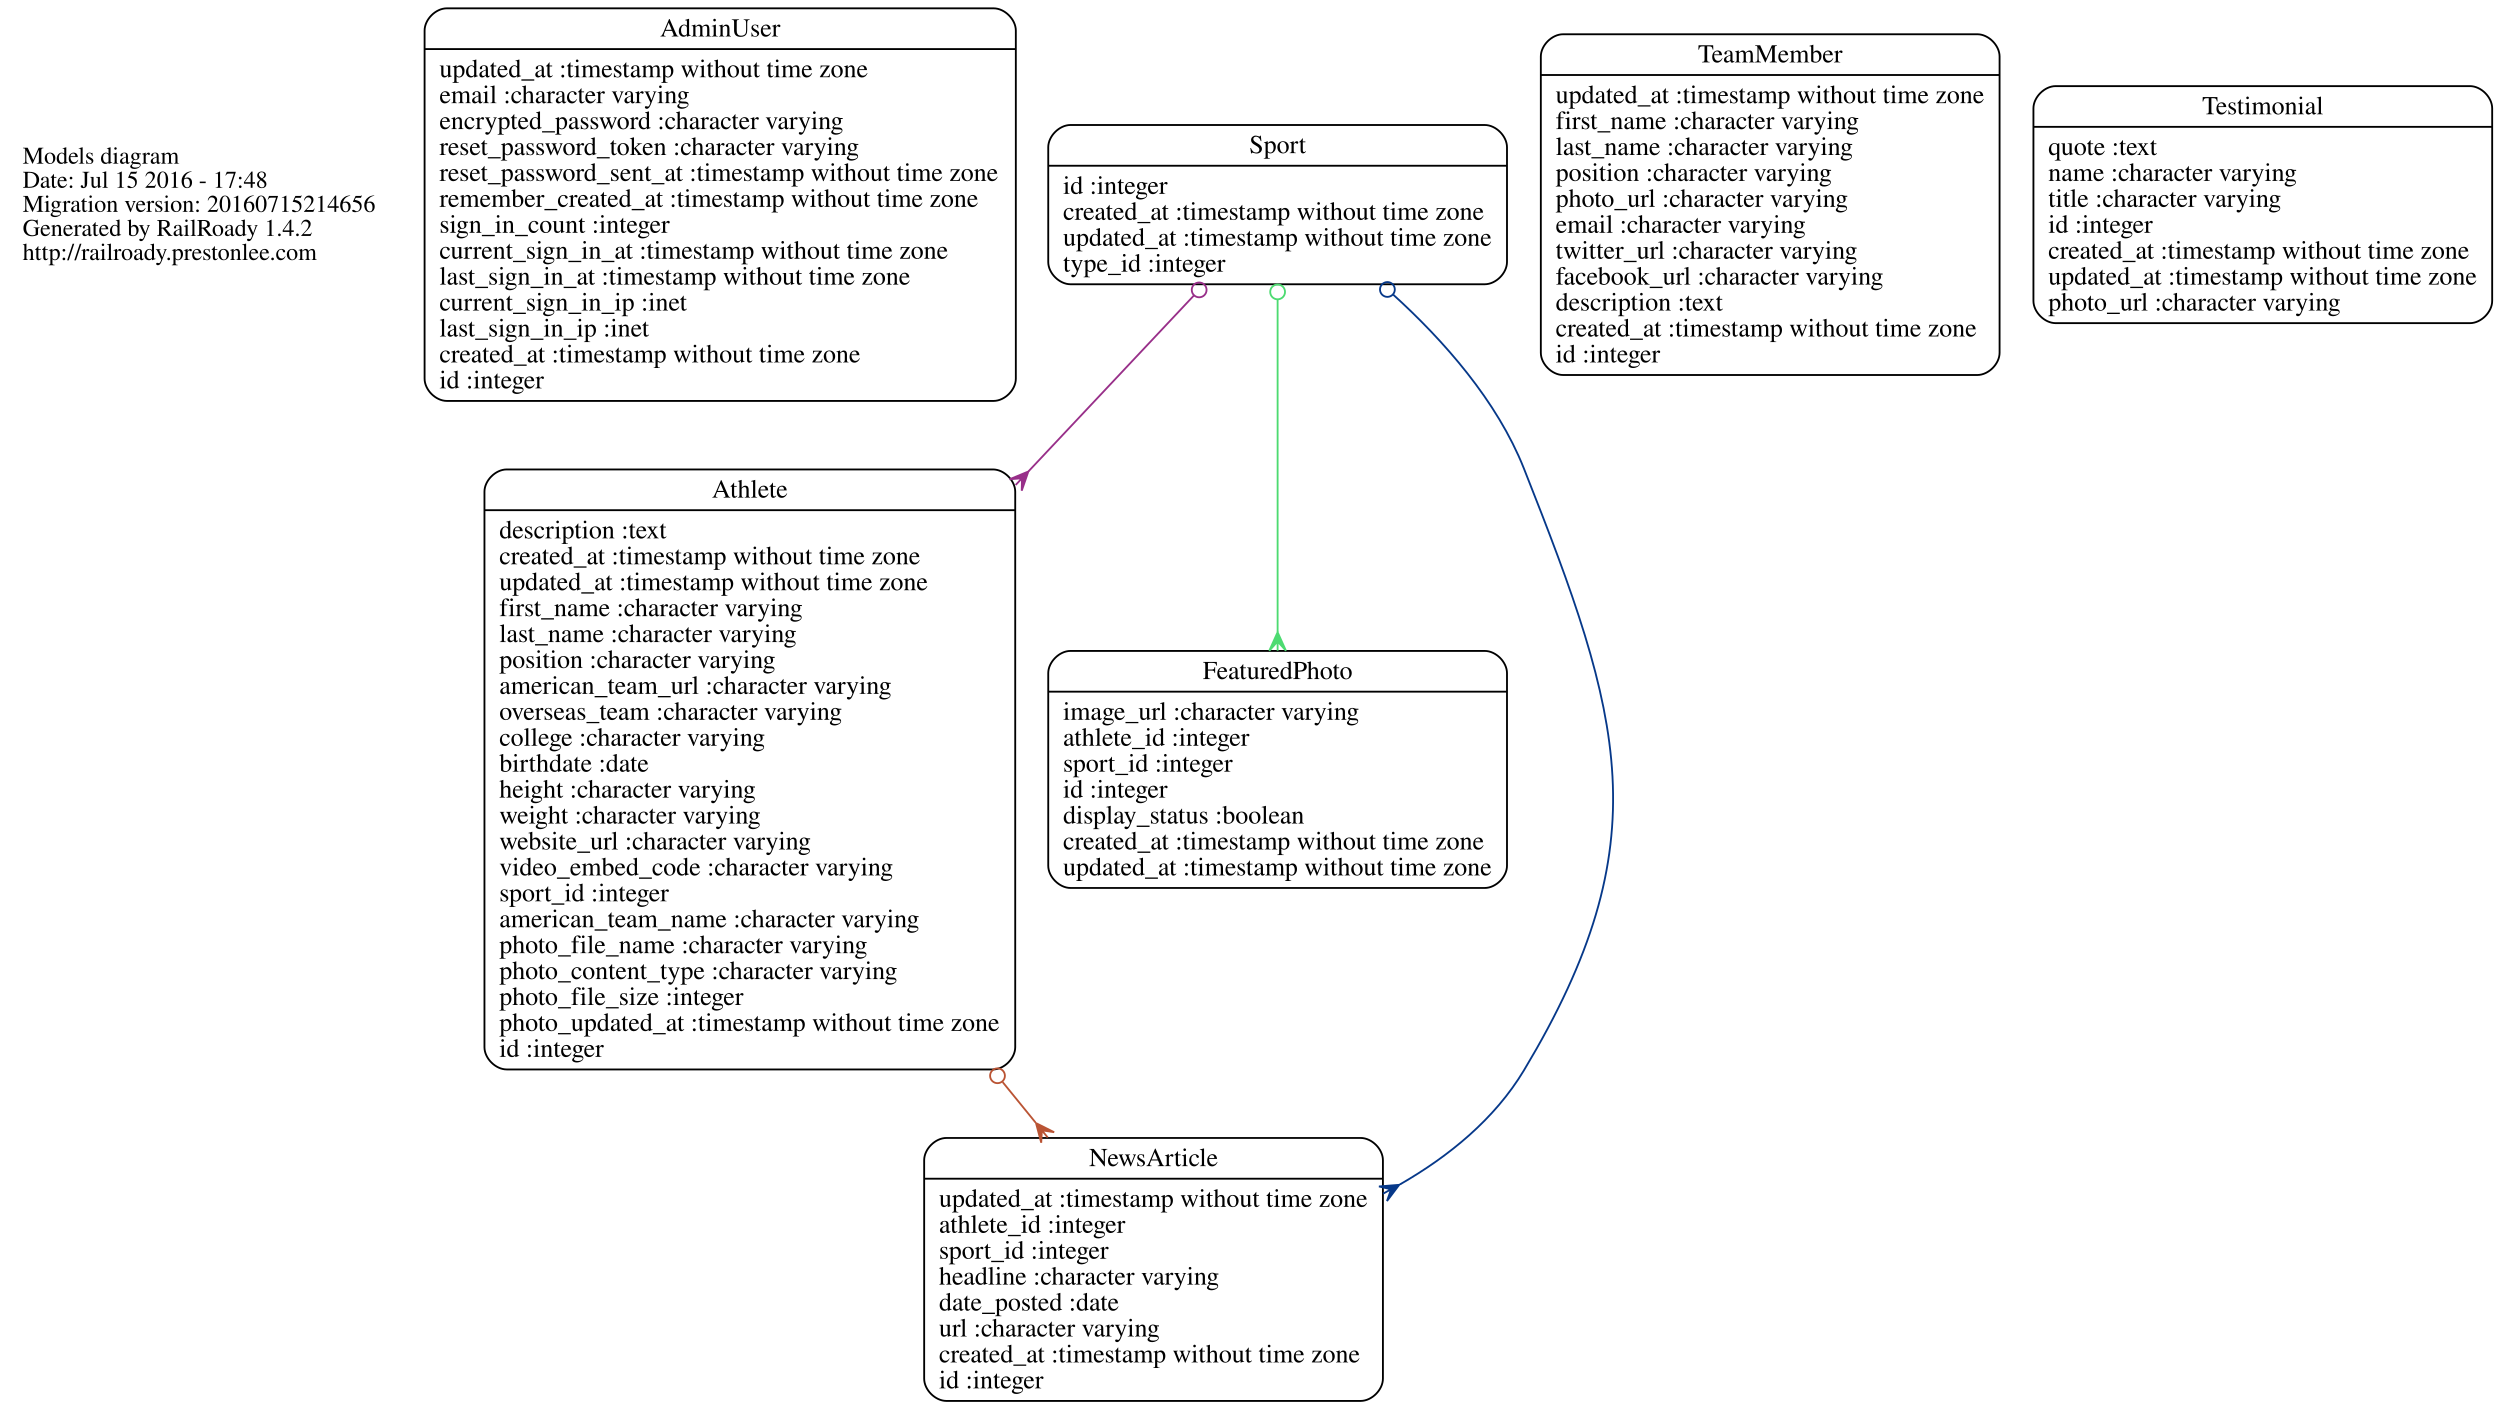
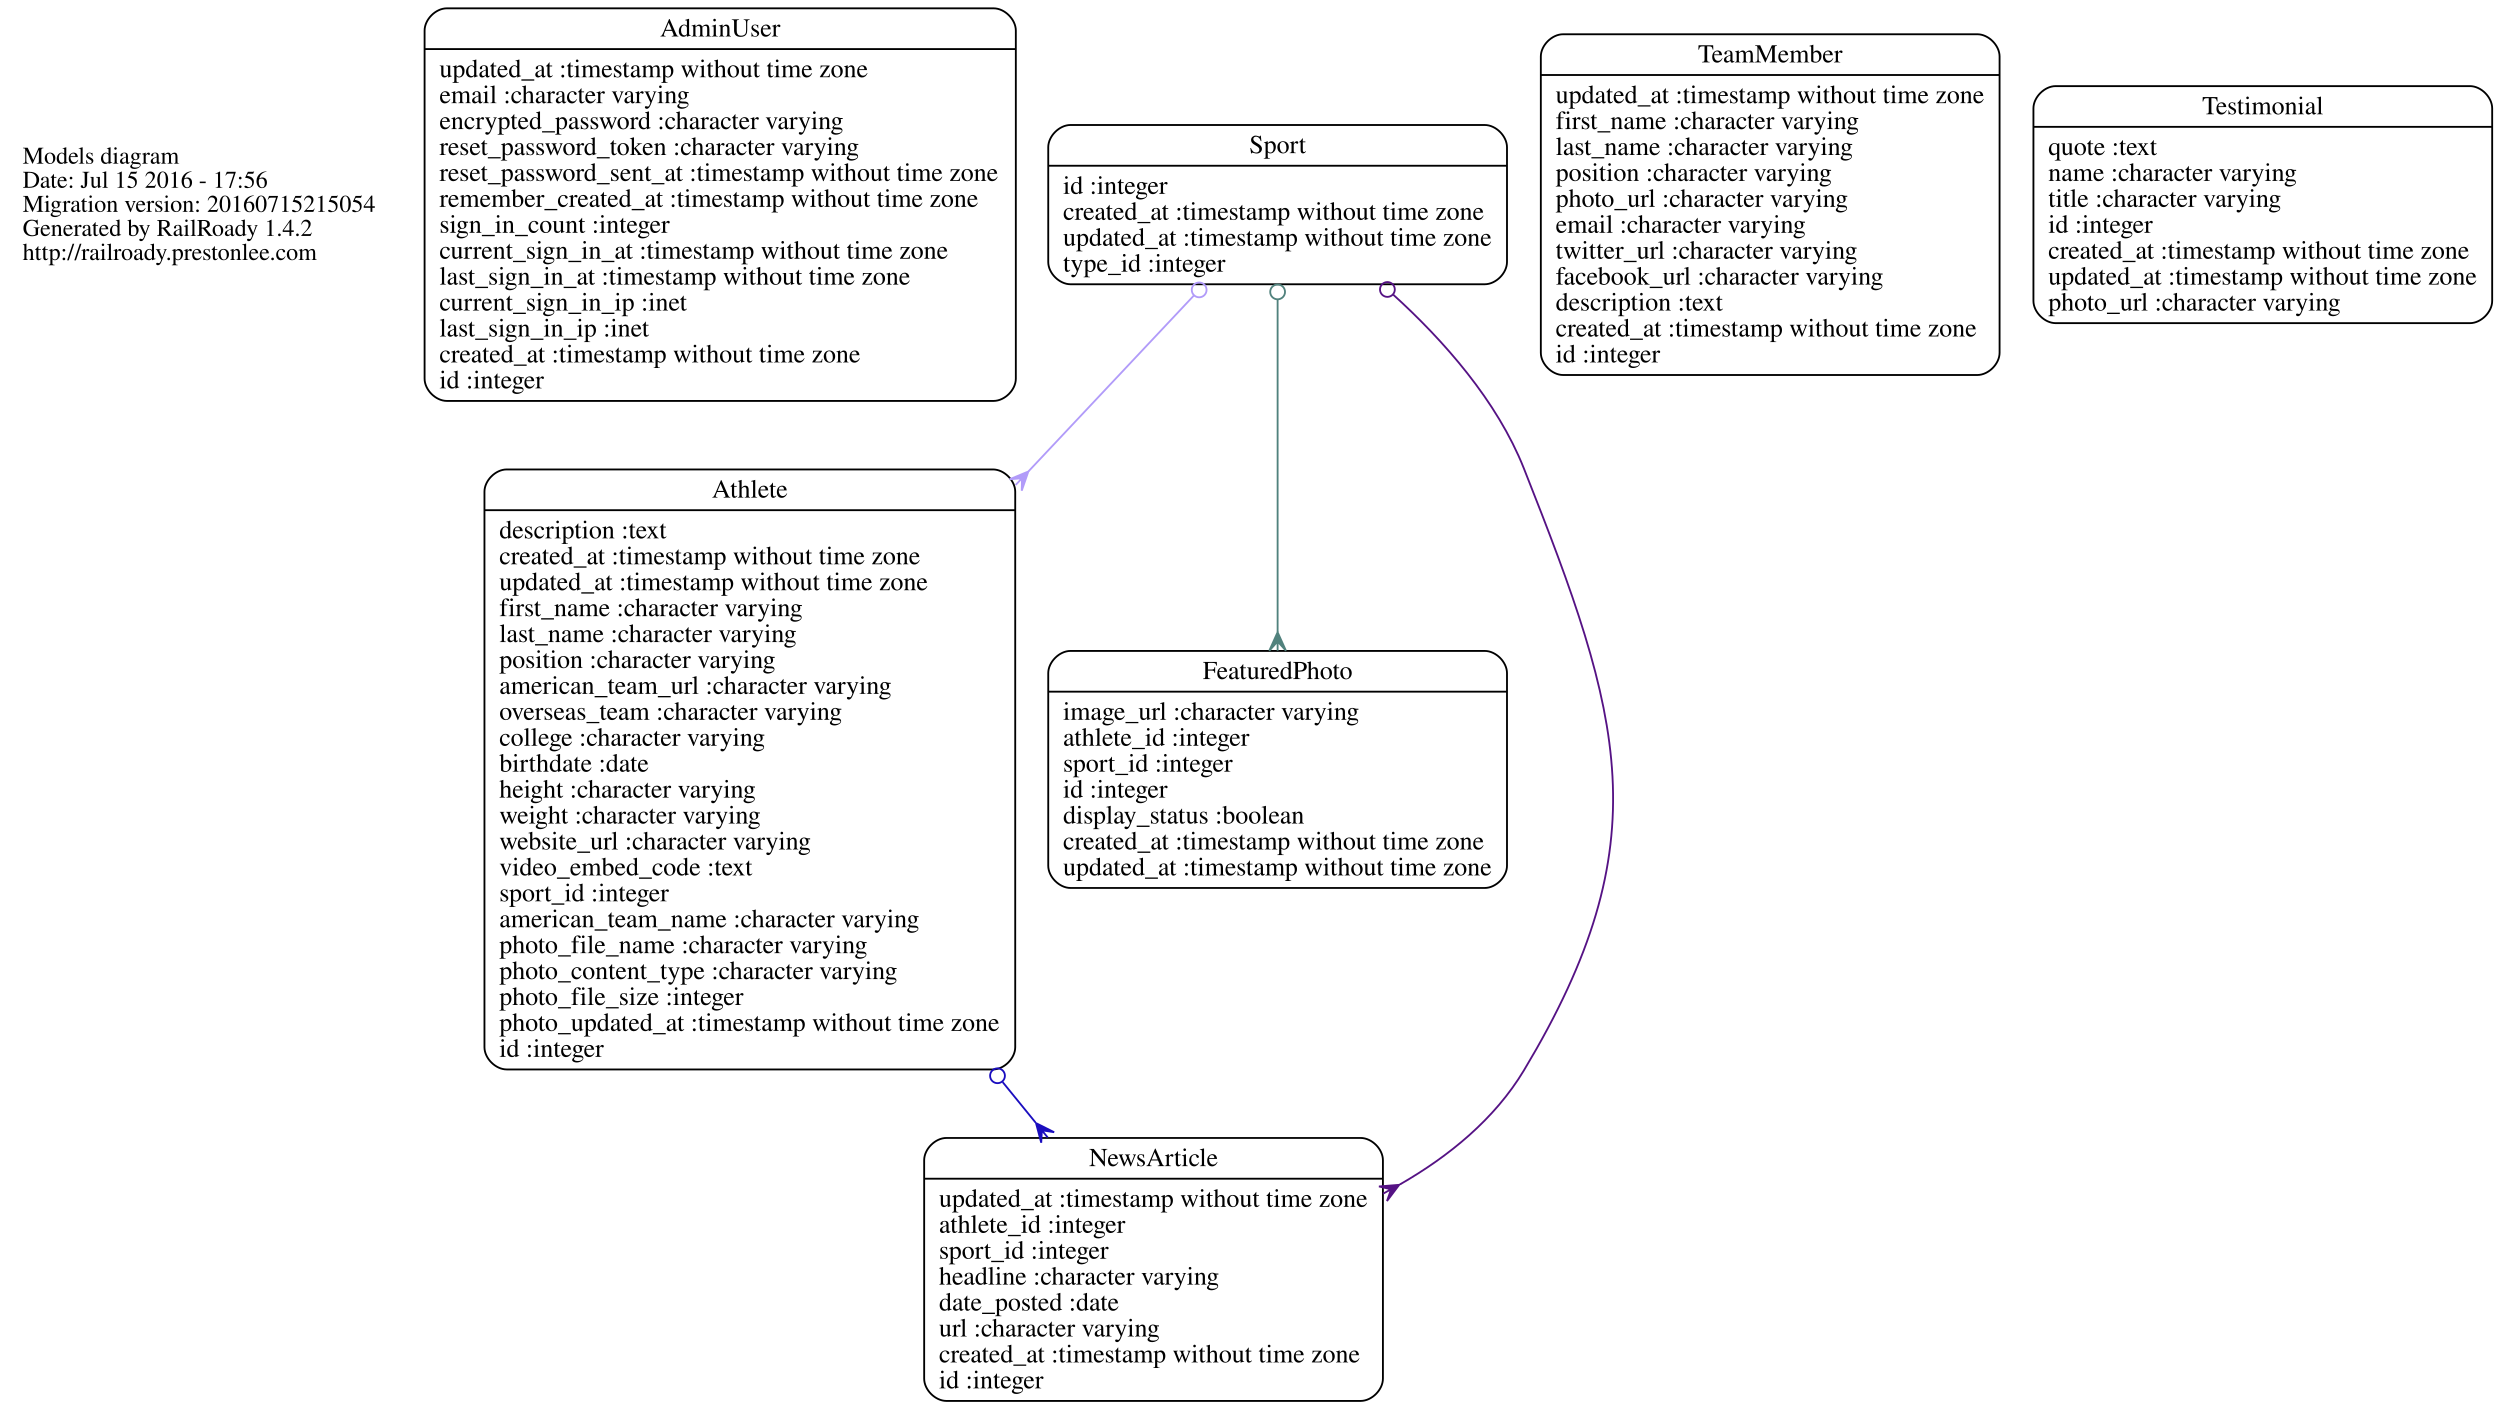
<svg xmlns="http://www.w3.org/2000/svg" width="1350pt" height="761pt" viewBox="0.00 0.00 1349.55 761.00">
  <g id="graph0" class="graph" transform="scale(1 1) rotate(0) translate(4 757)">
    <polygon fill="none" stroke="none" points="-4,4 -4,-757 1345.55,-757 1345.55,4 -4,4" />
    <g id="node1" class="node">
      <text text-anchor="start" x="8" y="-668.6" font-family="Times,serif" font-size="13.00">Models diagram</text>
-       <text text-anchor="start" x="8" y="-655.6" font-family="Times,serif" font-size="13.00">Date: Jul 15 2016 - 17:48</text>
-       <text text-anchor="start" x="8" y="-642.6" font-family="Times,serif" font-size="13.00">Migration version: 20160715214656</text>
+       <text text-anchor="start" x="8" y="-655.6" font-family="Times,serif" font-size="13.00">Date: Jul 15 2016 - 17:56</text>
+       <text text-anchor="start" x="8" y="-642.6" font-family="Times,serif" font-size="13.00">Migration version: 20160715215054</text>
      <text text-anchor="start" x="8" y="-629.6" font-family="Times,serif" font-size="13.00">Generated by RailRoady 1.4.2</text>
      <text text-anchor="start" x="8" y="-616.6" font-family="Times,serif" font-size="13.00">http://railroady.prestonlee.com</text>
    </g>
    <g id="node2" class="node">
      <path fill="none" stroke="black" d="M237.053,-540.5C237.053,-540.5 532.323,-540.5 532.323,-540.5 538.323,-540.5 544.323,-546.5 544.323,-552.5 544.323,-552.5 544.323,-740.5 544.323,-740.5 544.323,-746.5 538.323,-752.5 532.323,-752.5 532.323,-752.5 237.053,-752.5 237.053,-752.5 231.053,-752.5 225.053,-746.5 225.053,-740.5 225.053,-740.5 225.053,-552.5 225.053,-552.5 225.053,-546.5 231.053,-540.5 237.053,-540.5" />
      <text text-anchor="middle" x="384.688" y="-737.3" font-family="Times,serif" font-size="14.00">AdminUser</text>
      <polyline fill="none" stroke="black" points="225.053,-730.5 544.323,-730.5 " />
      <text text-anchor="start" x="233.053" y="-715.3" font-family="Times,serif" font-size="14.00">updated_at :timestamp without time zone</text>
      <text text-anchor="start" x="233.053" y="-701.3" font-family="Times,serif" font-size="14.00">email :character varying</text>
      <text text-anchor="start" x="233.053" y="-687.3" font-family="Times,serif" font-size="14.00">encrypted_password :character varying</text>
      <text text-anchor="start" x="233.053" y="-673.3" font-family="Times,serif" font-size="14.00">reset_password_token :character varying</text>
      <text text-anchor="start" x="233.053" y="-659.3" font-family="Times,serif" font-size="14.00">reset_password_sent_at :timestamp without time zone</text>
      <text text-anchor="start" x="233.053" y="-645.3" font-family="Times,serif" font-size="14.00">remember_created_at :timestamp without time zone</text>
      <text text-anchor="start" x="233.053" y="-631.3" font-family="Times,serif" font-size="14.00">sign_in_count :integer</text>
      <text text-anchor="start" x="233.053" y="-617.3" font-family="Times,serif" font-size="14.00">current_sign_in_at :timestamp without time zone</text>
      <text text-anchor="start" x="233.053" y="-603.3" font-family="Times,serif" font-size="14.00">last_sign_in_at :timestamp without time zone</text>
      <text text-anchor="start" x="233.053" y="-589.3" font-family="Times,serif" font-size="14.00">current_sign_in_ip :inet</text>
      <text text-anchor="start" x="233.053" y="-575.3" font-family="Times,serif" font-size="14.00">last_sign_in_ip :inet</text>
      <text text-anchor="start" x="233.053" y="-561.3" font-family="Times,serif" font-size="14.00">created_at :timestamp without time zone</text>
      <text text-anchor="start" x="233.053" y="-547.3" font-family="Times,serif" font-size="14.00">id :integer</text>
    </g>
    <g id="node3" class="node">
      <path fill="none" stroke="black" d="M269.381,-179.5C269.381,-179.5 531.995,-179.5 531.995,-179.5 537.995,-179.5 543.995,-185.5 543.995,-191.5 543.995,-191.5 543.995,-491.5 543.995,-491.5 543.995,-497.5 537.995,-503.5 531.995,-503.5 531.995,-503.5 269.381,-503.5 269.381,-503.5 263.381,-503.5 257.381,-497.5 257.381,-491.5 257.381,-491.5 257.381,-191.5 257.381,-191.5 257.381,-185.5 263.381,-179.5 269.381,-179.5" />
      <text text-anchor="middle" x="400.688" y="-488.3" font-family="Times,serif" font-size="14.00">Athlete</text>
      <polyline fill="none" stroke="black" points="257.381,-481.5 543.995,-481.5 " />
      <text text-anchor="start" x="265.381" y="-466.3" font-family="Times,serif" font-size="14.00">description :text</text>
      <text text-anchor="start" x="265.381" y="-452.3" font-family="Times,serif" font-size="14.00">created_at :timestamp without time zone</text>
      <text text-anchor="start" x="265.381" y="-438.3" font-family="Times,serif" font-size="14.00">updated_at :timestamp without time zone</text>
      <text text-anchor="start" x="265.381" y="-424.3" font-family="Times,serif" font-size="14.00">first_name :character varying</text>
      <text text-anchor="start" x="265.381" y="-410.3" font-family="Times,serif" font-size="14.00">last_name :character varying</text>
      <text text-anchor="start" x="265.381" y="-396.3" font-family="Times,serif" font-size="14.00">position :character varying</text>
      <text text-anchor="start" x="265.381" y="-382.3" font-family="Times,serif" font-size="14.00">american_team_url :character varying</text>
      <text text-anchor="start" x="265.381" y="-368.3" font-family="Times,serif" font-size="14.00">overseas_team :character varying</text>
      <text text-anchor="start" x="265.381" y="-354.3" font-family="Times,serif" font-size="14.00">college :character varying</text>
      <text text-anchor="start" x="265.381" y="-340.3" font-family="Times,serif" font-size="14.00">birthdate :date</text>
      <text text-anchor="start" x="265.381" y="-326.3" font-family="Times,serif" font-size="14.00">height :character varying</text>
      <text text-anchor="start" x="265.381" y="-312.3" font-family="Times,serif" font-size="14.00">weight :character varying</text>
      <text text-anchor="start" x="265.381" y="-298.3" font-family="Times,serif" font-size="14.00">website_url :character varying</text>
-       <text text-anchor="start" x="265.381" y="-284.3" font-family="Times,serif" font-size="14.00">video_embed_code :character varying</text>
+       <text text-anchor="start" x="265.381" y="-284.3" font-family="Times,serif" font-size="14.00">video_embed_code :text</text>
      <text text-anchor="start" x="265.381" y="-270.3" font-family="Times,serif" font-size="14.00">sport_id :integer</text>
      <text text-anchor="start" x="265.381" y="-256.3" font-family="Times,serif" font-size="14.00">american_team_name :character varying</text>
      <text text-anchor="start" x="265.381" y="-242.3" font-family="Times,serif" font-size="14.00">photo_file_name :character varying</text>
      <text text-anchor="start" x="265.381" y="-228.3" font-family="Times,serif" font-size="14.00">photo_content_type :character varying</text>
      <text text-anchor="start" x="265.381" y="-214.3" font-family="Times,serif" font-size="14.00">photo_file_size :integer</text>
      <text text-anchor="start" x="265.381" y="-200.3" font-family="Times,serif" font-size="14.00">photo_updated_at :timestamp without time zone</text>
      <text text-anchor="start" x="265.381" y="-186.3" font-family="Times,serif" font-size="14.00">id :integer</text>
    </g>
    <g id="node5" class="node">
      <path fill="none" stroke="black" d="M506.825,-0.5C506.825,-0.5 730.55,-0.5 730.55,-0.5 736.55,-0.5 742.55,-6.5 742.55,-12.5 742.55,-12.5 742.55,-130.5 742.55,-130.5 742.55,-136.5 736.55,-142.5 730.55,-142.5 730.55,-142.5 506.825,-142.5 506.825,-142.5 500.825,-142.5 494.825,-136.5 494.825,-130.5 494.825,-130.5 494.825,-12.5 494.825,-12.5 494.825,-6.5 500.825,-0.5 506.825,-0.5" />
      <text text-anchor="middle" x="618.688" y="-127.3" font-family="Times,serif" font-size="14.00">NewsArticle</text>
      <polyline fill="none" stroke="black" points="494.825,-120.5 742.55,-120.5 " />
      <text text-anchor="start" x="502.825" y="-105.3" font-family="Times,serif" font-size="14.00">updated_at :timestamp without time zone</text>
      <text text-anchor="start" x="502.825" y="-91.3" font-family="Times,serif" font-size="14.00">athlete_id :integer</text>
      <text text-anchor="start" x="502.825" y="-77.3" font-family="Times,serif" font-size="14.00">sport_id :integer</text>
      <text text-anchor="start" x="502.825" y="-63.3" font-family="Times,serif" font-size="14.00">headline :character varying</text>
      <text text-anchor="start" x="502.825" y="-49.3" font-family="Times,serif" font-size="14.00">date_posted :date</text>
      <text text-anchor="start" x="502.825" y="-35.3" font-family="Times,serif" font-size="14.00">url :character varying</text>
      <text text-anchor="start" x="502.825" y="-21.3" font-family="Times,serif" font-size="14.00">created_at :timestamp without time zone</text>
      <text text-anchor="start" x="502.825" y="-7.3" font-family="Times,serif" font-size="14.00">id :integer</text>
    </g>
    <g id="edge1" class="edge">
-       <path fill="none" stroke="#ba5434" d="M537.176,-172.707C543.232,-165.262 549.166,-157.967 554.898,-150.92" />
-       <ellipse fill="none" stroke="#ba5434" cx="534.426" cy="-176.088" rx="4" ry="4" />
-       <polygon fill="#ba5434" stroke="#ba5434" points="555.218,-150.526 565.02,-145.608 558.374,-146.648 561.529,-142.769 561.529,-142.769 561.529,-142.769 558.374,-146.648 558.038,-139.929 555.218,-150.526 555.218,-150.526" />
+       <path fill="none" stroke="#1a0dbf" d="M537.176,-172.707C543.232,-165.262 549.166,-157.967 554.898,-150.92" />
+       <ellipse fill="none" stroke="#1a0dbf" cx="534.426" cy="-176.088" rx="4" ry="4" />
+       <polygon fill="#1a0dbf" stroke="#1a0dbf" points="555.218,-150.526 565.02,-145.608 558.374,-146.648 561.529,-142.769 561.529,-142.769 561.529,-142.769 558.374,-146.648 558.038,-139.929 555.218,-150.526 555.218,-150.526" />
    </g>
    <g id="node4" class="node">
      <path fill="none" stroke="black" d="M573.825,-277.5C573.825,-277.5 797.55,-277.5 797.55,-277.5 803.55,-277.5 809.55,-283.5 809.55,-289.5 809.55,-289.5 809.55,-393.5 809.55,-393.5 809.55,-399.5 803.55,-405.5 797.55,-405.5 797.55,-405.5 573.825,-405.5 573.825,-405.5 567.825,-405.5 561.825,-399.5 561.825,-393.5 561.825,-393.5 561.825,-289.5 561.825,-289.5 561.825,-283.5 567.825,-277.5 573.825,-277.5" />
      <text text-anchor="middle" x="685.688" y="-390.3" font-family="Times,serif" font-size="14.00">FeaturedPhoto</text>
      <polyline fill="none" stroke="black" points="561.825,-383.5 809.55,-383.5 " />
      <text text-anchor="start" x="569.825" y="-368.3" font-family="Times,serif" font-size="14.00">image_url :character varying</text>
      <text text-anchor="start" x="569.825" y="-354.3" font-family="Times,serif" font-size="14.00">athlete_id :integer</text>
      <text text-anchor="start" x="569.825" y="-340.3" font-family="Times,serif" font-size="14.00">sport_id :integer</text>
      <text text-anchor="start" x="569.825" y="-326.3" font-family="Times,serif" font-size="14.00">id :integer</text>
      <text text-anchor="start" x="569.825" y="-312.3" font-family="Times,serif" font-size="14.00">display_status :boolean</text>
      <text text-anchor="start" x="569.825" y="-298.3" font-family="Times,serif" font-size="14.00">created_at :timestamp without time zone</text>
      <text text-anchor="start" x="569.825" y="-284.3" font-family="Times,serif" font-size="14.00">updated_at :timestamp without time zone</text>
    </g>
    <g id="node6" class="node">
      <path fill="none" stroke="black" d="M573.825,-603.5C573.825,-603.5 797.55,-603.5 797.55,-603.5 803.55,-603.5 809.55,-609.5 809.55,-615.5 809.55,-615.5 809.55,-677.5 809.55,-677.5 809.55,-683.5 803.55,-689.5 797.55,-689.5 797.55,-689.5 573.825,-689.5 573.825,-689.5 567.825,-689.5 561.825,-683.5 561.825,-677.5 561.825,-677.5 561.825,-615.5 561.825,-615.5 561.825,-609.5 567.825,-603.5 573.825,-603.5" />
      <text text-anchor="middle" x="685.688" y="-674.3" font-family="Times,serif" font-size="14.00">Sport</text>
      <polyline fill="none" stroke="black" points="561.825,-667.5 809.55,-667.5 " />
      <text text-anchor="start" x="569.825" y="-652.3" font-family="Times,serif" font-size="14.00">id :integer</text>
      <text text-anchor="start" x="569.825" y="-638.3" font-family="Times,serif" font-size="14.00">created_at :timestamp without time zone</text>
      <text text-anchor="start" x="569.825" y="-624.3" font-family="Times,serif" font-size="14.00">updated_at :timestamp without time zone</text>
      <text text-anchor="start" x="569.825" y="-610.3" font-family="Times,serif" font-size="14.00">type_id :integer</text>
    </g>
    <g id="edge2" class="edge">
-       <path fill="none" stroke="#982f89" d="M640.561,-597.523C615.925,-571.331 583.845,-537.225 551.203,-502.521" />
-       <ellipse fill="none" stroke="#982f89" cx="643.319" cy="-600.455" rx="4" ry="4" />
-       <polygon fill="#982f89" stroke="#982f89" points="551.083,-502.394 547.509,-492.026 547.657,-498.752 544.231,-495.11 544.231,-495.11 544.231,-495.11 547.657,-498.752 540.954,-498.193 551.083,-502.394 551.083,-502.394" />
+       <path fill="none" stroke="#b19bf9" d="M640.561,-597.523C615.925,-571.331 583.845,-537.225 551.203,-502.521" />
+       <ellipse fill="none" stroke="#b19bf9" cx="643.319" cy="-600.455" rx="4" ry="4" />
+       <polygon fill="#b19bf9" stroke="#b19bf9" points="551.083,-502.394 547.509,-492.026 547.657,-498.752 544.231,-495.11 544.231,-495.11 544.231,-495.11 547.657,-498.752 540.954,-498.193 551.083,-502.394 551.083,-502.394" />
    </g>
    <g id="edge3" class="edge">
-       <path fill="none" stroke="#4ddb71" d="M685.688,-595.285C685.688,-546.335 685.688,-471.355 685.688,-415.755" />
-       <ellipse fill="none" stroke="#4ddb71" cx="685.688" cy="-599.369" rx="4" ry="4" />
-       <polygon fill="#4ddb71" stroke="#4ddb71" points="685.688,-415.61 690.188,-405.61 685.688,-410.61 685.688,-405.61 685.688,-405.61 685.688,-405.61 685.688,-410.61 681.188,-405.61 685.688,-415.61 685.688,-415.61" />
+       <path fill="none" stroke="#51827d" d="M685.688,-595.285C685.688,-546.335 685.688,-471.355 685.688,-415.755" />
+       <ellipse fill="none" stroke="#51827d" cx="685.688" cy="-599.369" rx="4" ry="4" />
+       <polygon fill="#51827d" stroke="#51827d" points="685.688,-415.61 690.188,-405.61 685.688,-410.61 685.688,-405.61 685.688,-405.61 685.688,-405.61 685.688,-410.61 681.188,-405.61 685.688,-415.61 685.688,-415.61" />
    </g>
    <g id="edge4" class="edge">
-       <path fill="none" stroke="#063889" d="M748.115,-597.881C775.29,-573.199 804.199,-540.571 818.688,-504 871.892,-369.711 893.044,-302.836 818.688,-179 802.95,-152.79 778.336,-132.679 751.686,-117.379" />
-       <ellipse fill="none" stroke="#063889" cx="744.972" cy="-600.682" rx="4" ry="4" />
-       <polygon fill="#063889" stroke="#063889" points="751.342,-117.19 744.747,-108.429 746.961,-114.781 742.579,-112.373 742.579,-112.373 742.579,-112.373 746.961,-114.781 740.411,-116.316 751.342,-117.19 751.342,-117.19" />
+       <path fill="none" stroke="#551284" d="M748.115,-597.881C775.29,-573.199 804.199,-540.571 818.688,-504 871.892,-369.711 893.044,-302.836 818.688,-179 802.95,-152.79 778.336,-132.679 751.686,-117.379" />
+       <ellipse fill="none" stroke="#551284" cx="744.972" cy="-600.682" rx="4" ry="4" />
+       <polygon fill="#551284" stroke="#551284" points="751.342,-117.19 744.747,-108.429 746.961,-114.781 742.579,-112.373 742.579,-112.373 742.579,-112.373 746.961,-114.781 740.411,-116.316 751.342,-117.19 751.342,-117.19" />
    </g>
    <g id="node7" class="node">
      <path fill="none" stroke="black" d="M839.825,-554.5C839.825,-554.5 1063.55,-554.5 1063.55,-554.5 1069.55,-554.5 1075.55,-560.5 1075.55,-566.5 1075.55,-566.5 1075.55,-726.5 1075.55,-726.5 1075.55,-732.5 1069.55,-738.5 1063.55,-738.5 1063.55,-738.5 839.825,-738.5 839.825,-738.5 833.825,-738.5 827.825,-732.5 827.825,-726.5 827.825,-726.5 827.825,-566.5 827.825,-566.5 827.825,-560.5 833.825,-554.5 839.825,-554.5" />
      <text text-anchor="middle" x="951.688" y="-723.3" font-family="Times,serif" font-size="14.00">TeamMember</text>
      <polyline fill="none" stroke="black" points="827.825,-716.5 1075.55,-716.5 " />
      <text text-anchor="start" x="835.825" y="-701.3" font-family="Times,serif" font-size="14.00">updated_at :timestamp without time zone</text>
      <text text-anchor="start" x="835.825" y="-687.3" font-family="Times,serif" font-size="14.00">first_name :character varying</text>
      <text text-anchor="start" x="835.825" y="-673.3" font-family="Times,serif" font-size="14.00">last_name :character varying</text>
      <text text-anchor="start" x="835.825" y="-659.3" font-family="Times,serif" font-size="14.00">position :character varying</text>
      <text text-anchor="start" x="835.825" y="-645.3" font-family="Times,serif" font-size="14.00">photo_url :character varying</text>
      <text text-anchor="start" x="835.825" y="-631.3" font-family="Times,serif" font-size="14.00">email :character varying</text>
      <text text-anchor="start" x="835.825" y="-617.3" font-family="Times,serif" font-size="14.00">twitter_url :character varying</text>
      <text text-anchor="start" x="835.825" y="-603.3" font-family="Times,serif" font-size="14.00">facebook_url :character varying</text>
      <text text-anchor="start" x="835.825" y="-589.3" font-family="Times,serif" font-size="14.00">description :text</text>
      <text text-anchor="start" x="835.825" y="-575.3" font-family="Times,serif" font-size="14.00">created_at :timestamp without time zone</text>
      <text text-anchor="start" x="835.825" y="-561.3" font-family="Times,serif" font-size="14.00">id :integer</text>
    </g>
    <g id="node8" class="node">
      <path fill="none" stroke="black" d="M1105.83,-582.5C1105.83,-582.5 1329.55,-582.5 1329.55,-582.5 1335.55,-582.5 1341.55,-588.5 1341.55,-594.5 1341.55,-594.5 1341.55,-698.5 1341.55,-698.5 1341.55,-704.5 1335.55,-710.5 1329.55,-710.5 1329.55,-710.5 1105.83,-710.5 1105.83,-710.5 1099.83,-710.5 1093.83,-704.5 1093.83,-698.5 1093.83,-698.5 1093.83,-594.5 1093.83,-594.5 1093.83,-588.5 1099.83,-582.5 1105.83,-582.5" />
      <text text-anchor="middle" x="1217.69" y="-695.3" font-family="Times,serif" font-size="14.00">Testimonial</text>
      <polyline fill="none" stroke="black" points="1093.83,-688.5 1341.55,-688.5 " />
      <text text-anchor="start" x="1101.83" y="-673.3" font-family="Times,serif" font-size="14.00">quote :text</text>
      <text text-anchor="start" x="1101.83" y="-659.3" font-family="Times,serif" font-size="14.00">name :character varying</text>
      <text text-anchor="start" x="1101.83" y="-645.3" font-family="Times,serif" font-size="14.00">title :character varying</text>
      <text text-anchor="start" x="1101.83" y="-631.3" font-family="Times,serif" font-size="14.00">id :integer</text>
      <text text-anchor="start" x="1101.83" y="-617.3" font-family="Times,serif" font-size="14.00">created_at :timestamp without time zone</text>
      <text text-anchor="start" x="1101.83" y="-603.3" font-family="Times,serif" font-size="14.00">updated_at :timestamp without time zone</text>
      <text text-anchor="start" x="1101.83" y="-589.3" font-family="Times,serif" font-size="14.00">photo_url :character varying</text>
    </g>
  </g>
</svg>
